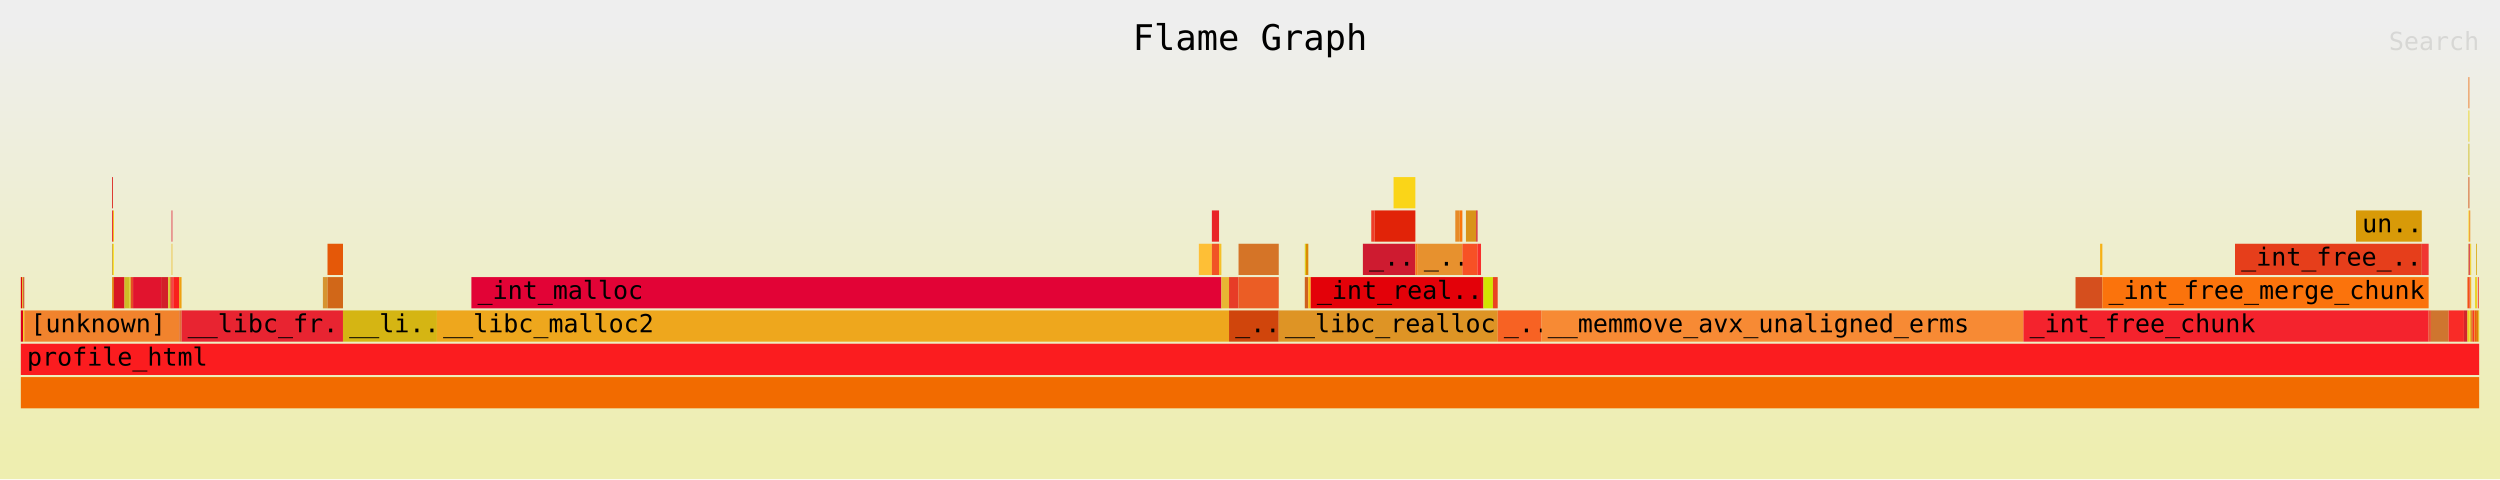
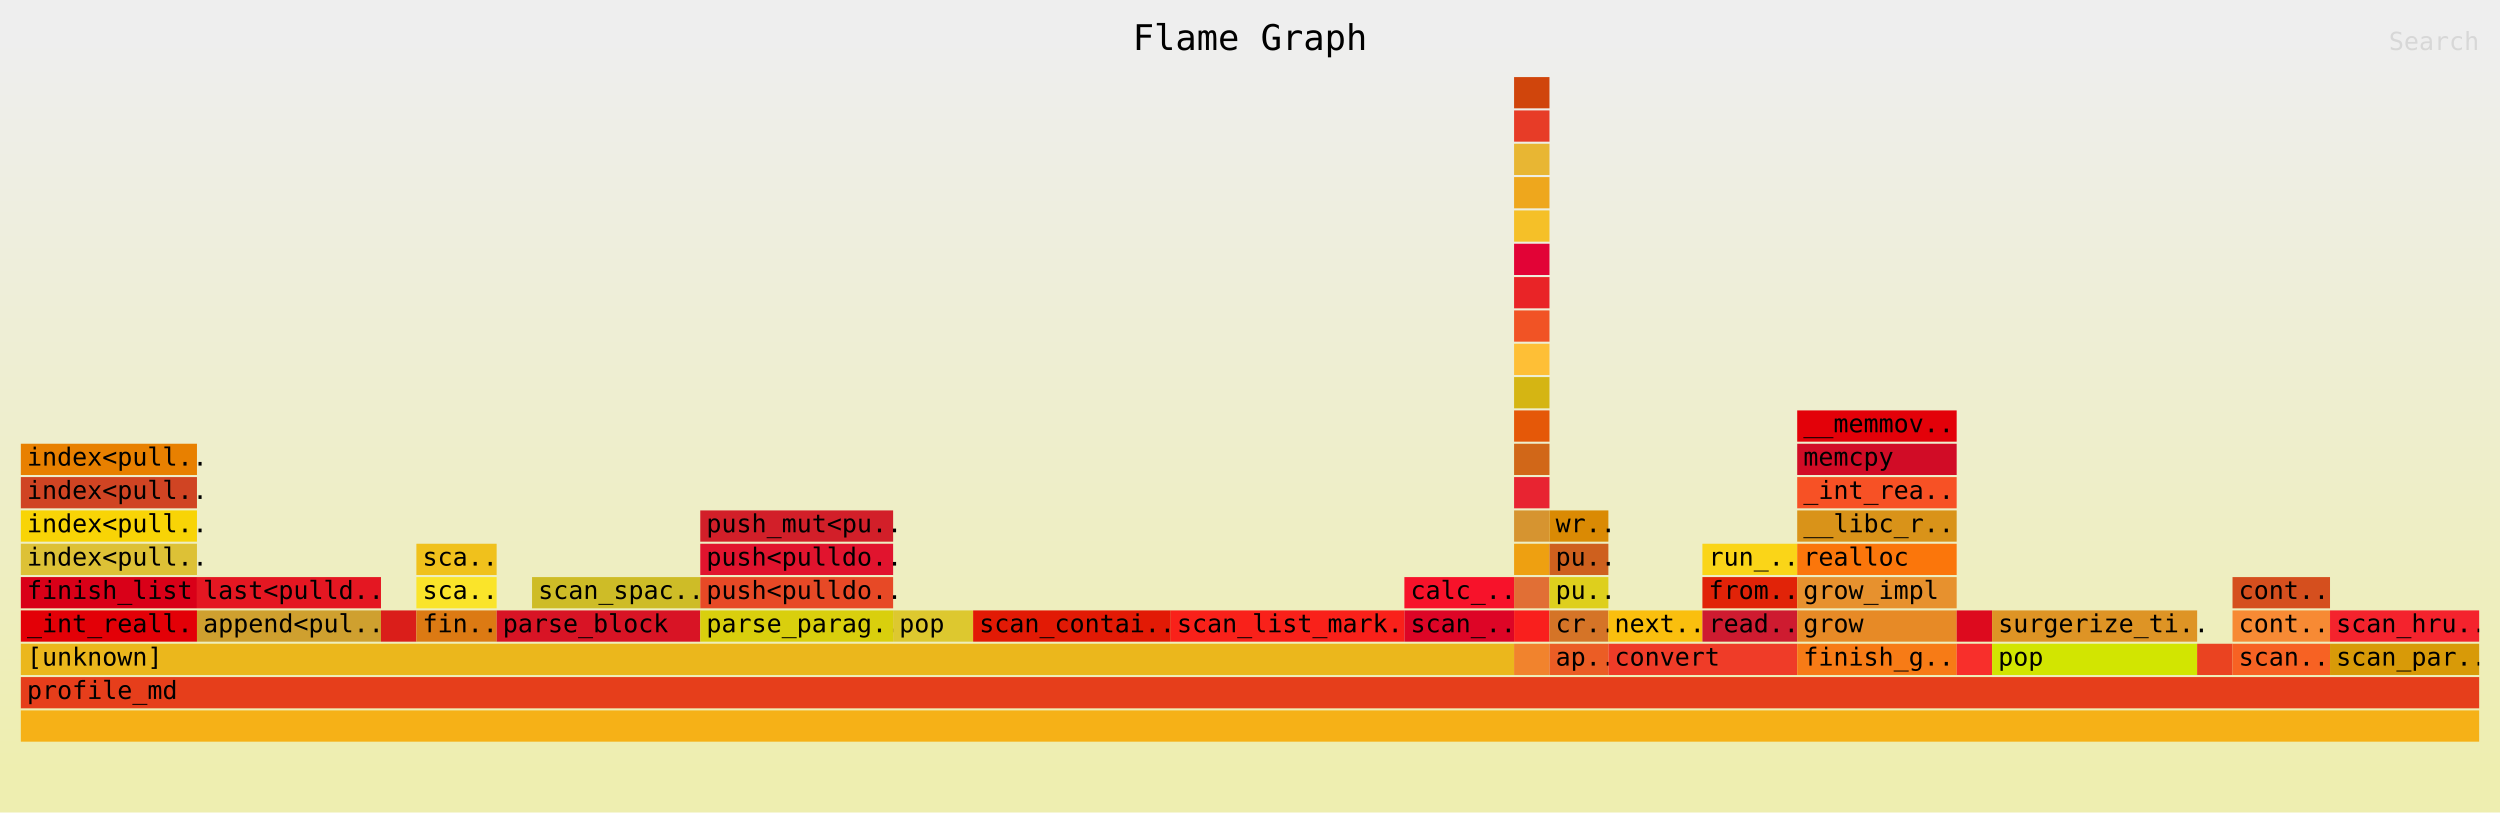
- <svg xmlns="http://www.w3.org/2000/svg" xmlns:ns1="http://github.com/jonhoo/inferno" version="1.1" width="1200" height="230" viewBox="0 0 1200 230">
+ <svg xmlns="http://www.w3.org/2000/svg" xmlns:ns1="http://github.com/jonhoo/inferno" version="1.1" width="1200" height="390" viewBox="0 0 1200 390">
  <defs>
    <linearGradient id="background" y1="0" y2="1" x1="0" x2="0">
      <stop stop-color="#eeeeee" offset="5%" />
      <stop stop-color="#eeeeb0" offset="95%" />
    </linearGradient>
  </defs>
  <style type="text/css">
text { font-family:monospace; font-size:12px }
#title { text-anchor:middle; font-size:17px; }
#matched { text-anchor:end; }
#search { text-anchor:end; opacity:0.1; cursor:pointer; }
#search:hover, #search.show { opacity:1; }
#subtitle { text-anchor:middle; font-color:rgb(160,160,160); }
#unzoom { cursor:pointer; }
#frames &gt; *:hover { stroke:black; stroke-width:0.5; cursor:pointer; }
.hide { display:none; }
.parent { opacity:0.5; }
</style>
-   <rect x="0" y="0" width="100%" height="230" fill="url(#background)" />
+   <rect x="0" y="0" width="100%" height="390" fill="url(#background)" />
  <text id="title" fill="rgb(0,0,0)" x="50%" y="24.00">Flame Graph</text>
-   <text id="details" fill="rgb(0,0,0)" x="10" y="213.00"> </text>
+   <text id="details" fill="rgb(0,0,0)" x="10" y="373.00"> </text>
  <text id="unzoom" class="hide" fill="rgb(0,0,0)" x="10" y="24.00">Reset Zoom</text>
  <text id="search" fill="rgb(0,0,0)" x="1190" y="24.00">Search</text>
-   <text id="matched" fill="rgb(0,0,0)" x="1190" y="213.00"> </text>
-   <svg id="frames" x="10" width="1180" total_samples="8852547672">
-     <g>
-       <rect x="0%" y="133" width="0.049%" height="15" fill="rgb(227,0,7)" ns1:x="0" ns1:w="4348070" />
-       <text x="0.25%" y="143.50" />
-     </g>
-     <g>
-       <rect x="0%" y="149" width="0.096%" height="15" fill="rgb(217,0,24)" ns1:x="0" ns1:w="8509825" />
-       <text x="0.25%" y="159.50" />
-     </g>
-     <g>
-       <rect x="0.049%" y="133" width="0.047%" height="15" fill="rgb(221,193,54)" ns1:x="4348070" ns1:w="4161755" />
-       <text x="0.299%" y="143.50" />
-     </g>
-     <g>
-       <rect x="0.096%" y="149" width="0.044%" height="15" fill="rgb(248,212,6)" ns1:x="8509825" ns1:w="3877381" />
-       <text x="0.346%" y="159.50" />
-     </g>
-     <g>
-       <rect x="0.096%" y="133" width="0.044%" height="15" fill="rgb(208,68,35)" ns1:x="8509825" ns1:w="3877381" />
-       <text x="0.346%" y="143.50" />
-     </g>
-     <g>
-       <rect x="3.714%" y="133" width="0.035%" height="15" fill="rgb(232,128,0)" ns1:x="328755606" ns1:w="3105743" />
-       <text x="3.964%" y="143.50" />
-     </g>
-     <g>
-       <rect x="3.714%" y="117" width="0.035%" height="15" fill="rgb(207,160,47)" ns1:x="328755606" ns1:w="3105743" />
-       <text x="3.964%" y="127.50" />
-     </g>
-     <g>
-       <rect x="3.714%" y="101" width="0.035%" height="15" fill="rgb(228,23,34)" ns1:x="328755606" ns1:w="3105743" />
-       <text x="3.964%" y="111.50" />
-     </g>
-     <g>
-       <rect x="3.714%" y="85" width="0.035%" height="15" fill="rgb(218,30,26)" ns1:x="328755606" ns1:w="3105743" />
-       <text x="3.964%" y="95.50" />
-     </g>
-     <g>
-       <rect x="3.749%" y="133" width="0.039%" height="15" fill="rgb(220,122,19)" ns1:x="331861349" ns1:w="3428335" />
-       <text x="3.999%" y="143.50" />
-     </g>
-     <g>
-       <rect x="3.749%" y="117" width="0.039%" height="15" fill="rgb(250,228,42)" ns1:x="331861349" ns1:w="3428335" />
-       <text x="3.999%" y="127.50" />
-     </g>
-     <g>
-       <rect x="3.749%" y="101" width="0.039%" height="15" fill="rgb(240,193,28)" ns1:x="331861349" ns1:w="3428335" />
-       <text x="3.999%" y="111.50" />
-     </g>
-     <g>
-       <rect x="3.788%" y="133" width="0.429%" height="15" fill="rgb(216,20,37)" ns1:x="335289684" ns1:w="37971779" />
-       <text x="4.037%" y="143.50" />
-     </g>
-     <g>
-       <rect x="4.216%" y="133" width="0.204%" height="15" fill="rgb(206,188,39)" ns1:x="373261463" ns1:w="18035859" />
-       <text x="4.466%" y="143.50" />
-     </g>
-     <g>
-       <rect x="4.42%" y="133" width="0.049%" height="15" fill="rgb(217,207,13)" ns1:x="391297322" ns1:w="4317348" />
-       <text x="4.67%" y="143.50" />
-     </g>
-     <g>
-       <rect x="4.469%" y="133" width="0.097%" height="15" fill="rgb(231,73,38)" ns1:x="395614670" ns1:w="8592015" />
-       <text x="4.719%" y="143.50" />
-     </g>
-     <g>
-       <rect x="4.566%" y="133" width="1.139%" height="15" fill="rgb(225,20,46)" ns1:x="404206685" ns1:w="100811008" />
-       <text x="4.816%" y="143.50" />
-     </g>
-     <g>
-       <rect x="5.705%" y="133" width="0.289%" height="15" fill="rgb(210,31,41)" ns1:x="505017693" ns1:w="25573646" />
-       <text x="5.955%" y="143.50" />
-     </g>
-     <g>
-       <rect x="5.994%" y="133" width="0.093%" height="15" fill="rgb(221,200,47)" ns1:x="530591339" ns1:w="8266871" />
-       <text x="6.244%" y="143.50" />
-     </g>
-     <g>
-       <rect x="6.087%" y="133" width="0.047%" height="15" fill="rgb(226,26,5)" ns1:x="538858210" ns1:w="4152766" />
-       <text x="6.337%" y="143.50" />
-     </g>
-     <g>
-       <rect x="6.134%" y="133" width="0.028%" height="15" fill="rgb(249,33,26)" ns1:x="543010976" ns1:w="2509230" />
-       <text x="6.384%" y="143.50" />
-     </g>
-     <g>
-       <rect x="6.134%" y="117" width="0.028%" height="15" fill="rgb(235,183,28)" ns1:x="543010976" ns1:w="2509230" />
-       <text x="6.384%" y="127.50" />
-     </g>
-     <g>
-       <rect x="6.134%" y="101" width="0.028%" height="15" fill="rgb(221,5,38)" ns1:x="543010976" ns1:w="2509230" />
-       <text x="6.384%" y="111.50" />
-     </g>
-     <g>
-       <rect x="6.162%" y="133" width="0.039%" height="15" fill="rgb(247,18,42)" ns1:x="545520206" ns1:w="3471758" />
-       <text x="6.412%" y="143.50" />
-     </g>
-     <g>
-       <rect x="0.14%" y="149" width="6.302%" height="15" fill="rgb(241,131,45)" ns1:x="12387206" ns1:w="557876797" />
-       <text x="0.39%" y="159.50">[unknown]</text>
-     </g>
-     <g>
-       <rect x="6.202%" y="133" width="0.24%" height="15" fill="rgb(249,31,29)" ns1:x="548991964" ns1:w="21272039" />
-       <text x="6.452%" y="143.50" />
-     </g>
-     <g>
-       <rect x="6.442%" y="149" width="0.096%" height="15" fill="rgb(225,111,53)" ns1:x="570264003" ns1:w="8475366" />
-       <text x="6.692%" y="159.50" />
-     </g>
-     <g>
-       <rect x="6.442%" y="133" width="0.096%" height="15" fill="rgb(238,160,17)" ns1:x="570264003" ns1:w="8475366" />
-       <text x="6.692%" y="143.50" />
-     </g>
-     <g>
-       <rect x="12.287%" y="133" width="0.188%" height="15" fill="rgb(214,148,48)" ns1:x="1087717316" ns1:w="16648148" />
-       <text x="12.537%" y="143.50" />
-     </g>
-     <g>
-       <rect x="6.537%" y="149" width="6.567%" height="15" fill="rgb(232,36,49)" ns1:x="578739369" ns1:w="581368315" />
-       <text x="6.787%" y="159.50">__libc_fr..</text>
-     </g>
-     <g>
-       <rect x="12.475%" y="133" width="0.63%" height="15" fill="rgb(209,103,24)" ns1:x="1104365464" ns1:w="55742220" />
-       <text x="12.725%" y="143.50" />
-     </g>
-     <g>
-       <rect x="12.475%" y="117" width="0.63%" height="15" fill="rgb(229,88,8)" ns1:x="1104365464" ns1:w="55742220" />
-       <text x="12.725%" y="127.50" />
-     </g>
-     <g>
-       <rect x="13.105%" y="149" width="3.821%" height="15" fill="rgb(213,181,19)" ns1:x="1160107684" ns1:w="338292938" />
-       <text x="13.355%" y="159.50">__li..</text>
-     </g>
-     <g>
-       <rect x="47.919%" y="117" width="0.531%" height="15" fill="rgb(254,191,54)" ns1:x="4242021266" ns1:w="46978607" />
-       <text x="48.169%" y="127.50" />
-     </g>
-     <g>
-       <rect x="48.449%" y="117" width="0.292%" height="15" fill="rgb(241,83,37)" ns1:x="4288999873" ns1:w="25853579" />
-       <text x="48.699%" y="127.50" />
-     </g>
-     <g>
-       <rect x="48.449%" y="101" width="0.292%" height="15" fill="rgb(233,36,39)" ns1:x="4288999873" ns1:w="25853579" />
-       <text x="48.699%" y="111.50" />
-     </g>
-     <g>
-       <rect x="18.328%" y="133" width="30.508%" height="15" fill="rgb(226,3,54)" ns1:x="1622473421" ns1:w="2700771845" />
-       <text x="18.578%" y="143.50">_int_malloc</text>
-     </g>
-     <g>
-       <rect x="48.741%" y="117" width="0.095%" height="15" fill="rgb(245,192,40)" ns1:x="4314853452" ns1:w="8391814" />
-       <text x="48.991%" y="127.50" />
-     </g>
-     <g>
-       <rect x="16.926%" y="149" width="32.221%" height="15" fill="rgb(238,167,29)" ns1:x="1498400622" ns1:w="2852378034" />
-       <text x="17.176%" y="159.50">__libc_malloc2</text>
-     </g>
-     <g>
-       <rect x="48.836%" y="133" width="0.311%" height="15" fill="rgb(232,182,51)" ns1:x="4323245266" ns1:w="27533390" />
-       <text x="49.086%" y="143.50" />
-     </g>
-     <g>
-       <rect x="49.147%" y="133" width="0.387%" height="15" fill="rgb(231,60,39)" ns1:x="4350778656" ns1:w="34227217" />
-       <text x="49.397%" y="143.50" />
-     </g>
-     <g>
-       <rect x="49.147%" y="149" width="2.022%" height="15" fill="rgb(208,69,12)" ns1:x="4350778656" ns1:w="179020574" />
-       <text x="49.397%" y="159.50">_..</text>
-     </g>
-     <g>
-       <rect x="49.534%" y="133" width="1.636%" height="15" fill="rgb(235,93,37)" ns1:x="4385005873" ns1:w="144793357" />
-       <text x="49.784%" y="143.50" />
-     </g>
-     <g>
-       <rect x="49.534%" y="117" width="1.636%" height="15" fill="rgb(213,116,39)" ns1:x="4385005873" ns1:w="144793357" />
-       <text x="49.784%" y="127.50" />
-     </g>
-     <g>
-       <rect x="52.229%" y="117" width="0.047%" height="15" fill="rgb(222,207,29)" ns1:x="4623598598" ns1:w="4157311" />
-       <text x="52.479%" y="127.50" />
-     </g>
-     <g>
-       <rect x="52.229%" y="133" width="0.143%" height="15" fill="rgb(206,96,30)" ns1:x="4623598598" ns1:w="12648687" />
-       <text x="52.479%" y="143.50" />
-     </g>
-     <g>
-       <rect x="52.276%" y="117" width="0.096%" height="15" fill="rgb(218,138,4)" ns1:x="4627755909" ns1:w="8491376" />
-       <text x="52.526%" y="127.50" />
-     </g>
-     <g>
-       <rect x="52.372%" y="133" width="0.097%" height="15" fill="rgb(250,191,14)" ns1:x="4636247285" ns1:w="8590790" />
-       <text x="52.622%" y="143.50" />
-     </g>
-     <g>
-       <rect x="54.932%" y="101" width="0.136%" height="15" fill="rgb(239,60,40)" ns1:x="4862845044" ns1:w="12051694" />
-       <text x="55.182%" y="111.50" />
-     </g>
-     <g>
-       <rect x="54.592%" y="117" width="2.135%" height="15" fill="rgb(206,27,48)" ns1:x="4832756711" ns1:w="189002481" />
-       <text x="54.842%" y="127.50">_..</text>
-     </g>
-     <g>
-       <rect x="55.068%" y="101" width="1.659%" height="15" fill="rgb(225,35,8)" ns1:x="4874896738" ns1:w="146862454" />
-       <text x="55.318%" y="111.50" />
-     </g>
-     <g>
-       <rect x="55.84%" y="85" width="0.886%" height="15" fill="rgb(250,213,24)" ns1:x="4943293625" ns1:w="78465567" />
-       <text x="56.09%" y="95.50" />
-     </g>
-     <g>
-       <rect x="56.727%" y="117" width="0.096%" height="15" fill="rgb(247,123,22)" ns1:x="5021759192" ns1:w="8482380" />
-       <text x="56.977%" y="127.50" />
-     </g>
-     <g>
-       <rect x="58.351%" y="101" width="0.184%" height="15" fill="rgb(231,138,38)" ns1:x="5165576575" ns1:w="16332450" />
-       <text x="58.601%" y="111.50" />
-     </g>
-     <g>
-       <rect x="56.822%" y="117" width="1.816%" height="15" fill="rgb(231,145,46)" ns1:x="5030241572" ns1:w="160800058" />
-       <text x="57.072%" y="127.50">_..</text>
-     </g>
-     <g>
-       <rect x="58.541%" y="101" width="0.098%" height="15" fill="rgb(251,118,11)" ns1:x="5182410529" ns1:w="8631101" />
-       <text x="58.791%" y="111.50" />
-     </g>
-     <g>
-       <rect x="58.784%" y="101" width="0.421%" height="15" fill="rgb(217,147,25)" ns1:x="5203866410" ns1:w="37302483" />
-       <text x="59.034%" y="111.50" />
-     </g>
-     <g>
-       <rect x="58.639%" y="117" width="0.615%" height="15" fill="rgb(247,81,37)" ns1:x="5191041630" ns1:w="54471212" />
-       <text x="58.889%" y="127.50" />
-     </g>
-     <g>
-       <rect x="59.205%" y="101" width="0.049%" height="15" fill="rgb(209,12,38)" ns1:x="5241168893" ns1:w="4343949" />
-       <text x="59.455%" y="111.50" />
-     </g>
-     <g>
-       <rect x="52.469%" y="133" width="6.928%" height="15" fill="rgb(227,1,9)" ns1:x="4644838075" ns1:w="613301758" />
-       <text x="52.719%" y="143.50">_int_real..</text>
-     </g>
-     <g>
-       <rect x="59.254%" y="117" width="0.143%" height="15" fill="rgb(248,47,43)" ns1:x="5245512842" ns1:w="12626991" />
-       <text x="59.504%" y="127.50" />
-     </g>
-     <g>
-       <rect x="59.397%" y="133" width="0.097%" height="15" fill="rgb(221,10,30)" ns1:x="5258139833" ns1:w="8564413" />
-       <text x="59.647%" y="143.50" />
-     </g>
-     <g>
-       <rect x="59.494%" y="133" width="0.388%" height="15" fill="rgb(210,229,1)" ns1:x="5266704246" ns1:w="34351206" />
-       <text x="59.744%" y="143.50" />
-     </g>
-     <g>
-       <rect x="51.169%" y="149" width="8.907%" height="15" fill="rgb(222,148,37)" ns1:x="4529799230" ns1:w="788466954" />
-       <text x="51.419%" y="159.50">__libc_realloc</text>
-     </g>
-     <g>
-       <rect x="59.882%" y="133" width="0.194%" height="15" fill="rgb(234,67,33)" ns1:x="5301055452" ns1:w="17210732" />
-       <text x="60.132%" y="143.50" />
-     </g>
-     <g>
-       <rect x="60.076%" y="149" width="1.784%" height="15" fill="rgb(247,98,35)" ns1:x="5318266184" ns1:w="157882841" />
-       <text x="60.326%" y="159.50">_..</text>
-     </g>
-     <g>
-       <rect x="61.86%" y="149" width="19.603%" height="15" fill="rgb(247,138,52)" ns1:x="5476149025" ns1:w="1735346651" />
-       <text x="62.11%" y="159.50">__memmove_avx_unaligned_erms</text>
-     </g>
-     <g>
-       <rect x="83.581%" y="133" width="1.091%" height="15" fill="rgb(213,79,30)" ns1:x="7399080043" ns1:w="96568545" />
-       <text x="83.831%" y="143.50" />
-     </g>
-     <g>
-       <rect x="84.58%" y="117" width="0.092%" height="15" fill="rgb(246,177,23)" ns1:x="7487476923" ns1:w="8171665" />
-       <text x="84.83%" y="127.50" />
-     </g>
-     <g>
-       <rect x="90.068%" y="117" width="7.598%" height="15" fill="rgb(230,62,27)" ns1:x="7973333712" ns1:w="672575755" />
-       <text x="90.318%" y="127.50">_int_free_..</text>
-     </g>
-     <g>
-       <rect x="94.99%" y="101" width="2.676%" height="15" fill="rgb(216,154,8)" ns1:x="8409014665" ns1:w="236894802" />
-       <text x="95.24%" y="111.50">un..</text>
-     </g>
-     <g>
-       <rect x="81.462%" y="149" width="16.483%" height="15" fill="rgb(244,35,45)" ns1:x="7211495676" ns1:w="1459133425" />
-       <text x="81.712%" y="159.50">_int_free_chunk</text>
-     </g>
-     <g>
-       <rect x="84.672%" y="133" width="13.273%" height="15" fill="rgb(251,115,12)" ns1:x="7495648588" ns1:w="1174980513" />
-       <text x="84.922%" y="143.50">_int_free_merge_chunk</text>
-     </g>
-     <g>
-       <rect x="97.666%" y="117" width="0.279%" height="15" fill="rgb(240,54,50)" ns1:x="8645909467" ns1:w="24719634" />
-       <text x="97.916%" y="127.50" />
-     </g>
-     <g>
-       <rect x="97.945%" y="149" width="0.094%" height="15" fill="rgb(233,84,52)" ns1:x="8670629101" ns1:w="8306773" />
-       <text x="98.195%" y="159.50" />
-     </g>
-     <g>
-       <rect x="98.039%" y="149" width="0.718%" height="15" fill="rgb(207,117,47)" ns1:x="8678935874" ns1:w="63547498" />
-       <text x="98.289%" y="159.50" />
-     </g>
-     <g>
-       <rect x="98.757%" y="149" width="0.623%" height="15" fill="rgb(249,43,39)" ns1:x="8742483372" ns1:w="55167018" />
-       <text x="99.007%" y="159.50" />
-     </g>
-     <g>
-       <rect x="99.38%" y="149" width="0.144%" height="15" fill="rgb(209,38,44)" ns1:x="8797650390" ns1:w="12794406" />
-       <text x="99.63%" y="159.50" />
-     </g>
-     <g>
-       <rect x="99.524%" y="149" width="0.077%" height="15" fill="rgb(236,212,23)" ns1:x="8810444796" ns1:w="6827481" />
-       <text x="99.774%" y="159.50" />
-     </g>
-     <g>
-       <rect x="99.524%" y="133" width="0.077%" height="15" fill="rgb(242,79,21)" ns1:x="8810444796" ns1:w="6827481" />
-       <text x="99.774%" y="143.50" />
-     </g>
-     <g>
-       <rect x="99.564%" y="117" width="0.037%" height="15" fill="rgb(211,96,35)" ns1:x="8813976058" ns1:w="3296219" />
-       <text x="99.814%" y="127.50" />
-     </g>
-     <g>
-       <rect x="99.564%" y="101" width="0.037%" height="15" fill="rgb(253,215,40)" ns1:x="8813976058" ns1:w="3296219" />
-       <text x="99.814%" y="111.50" />
-     </g>
-     <g>
-       <rect x="99.564%" y="85" width="0.037%" height="15" fill="rgb(211,81,21)" ns1:x="8813976058" ns1:w="3296219" />
-       <text x="99.814%" y="95.50" />
-     </g>
-     <g>
-       <rect x="99.564%" y="69" width="0.037%" height="15" fill="rgb(208,190,38)" ns1:x="8813976058" ns1:w="3296219" />
-       <text x="99.814%" y="79.50" />
-     </g>
-     <g>
-       <rect x="99.564%" y="53" width="0.037%" height="15" fill="rgb(235,213,38)" ns1:x="8813976058" ns1:w="3296219" />
-       <text x="99.814%" y="63.50" />
-     </g>
-     <g>
-       <rect x="99.564%" y="37" width="0.037%" height="15" fill="rgb(237,122,38)" ns1:x="8813976058" ns1:w="3296219" />
-       <text x="99.814%" y="47.50" />
-     </g>
-     <g>
-       <rect x="99.602%" y="149" width="0.034%" height="15" fill="rgb(244,218,35)" ns1:x="8817272277" ns1:w="3013700" />
-       <text x="99.852%" y="159.50" />
-     </g>
-     <g>
-       <rect x="99.602%" y="133" width="0.034%" height="15" fill="rgb(240,68,47)" ns1:x="8817272277" ns1:w="3013700" />
-       <text x="99.852%" y="143.50" />
-     </g>
-     <g>
-       <rect x="99.602%" y="117" width="0.034%" height="15" fill="rgb(210,16,53)" ns1:x="8817272277" ns1:w="3013700" />
-       <text x="99.852%" y="127.50" />
-     </g>
-     <g>
-       <rect x="99.602%" y="101" width="0.034%" height="15" fill="rgb(235,124,12)" ns1:x="8817272277" ns1:w="3013700" />
-       <text x="99.852%" y="111.50" />
-     </g>
-     <g>
-       <rect x="99.636%" y="149" width="0.039%" height="15" fill="rgb(224,169,11)" ns1:x="8820285977" ns1:w="3445609" />
-       <text x="99.886%" y="159.50" />
-     </g>
-     <g>
-       <rect x="99.636%" y="133" width="0.039%" height="15" fill="rgb(250,166,2)" ns1:x="8820285977" ns1:w="3445609" />
-       <text x="99.886%" y="143.50" />
-     </g>
-     <g>
-       <rect x="99.636%" y="117" width="0.039%" height="15" fill="rgb(242,216,29)" ns1:x="8820285977" ns1:w="3445609" />
-       <text x="99.886%" y="127.50" />
-     </g>
-     <g>
-       <rect x="99.674%" y="149" width="0.038%" height="15" fill="rgb(230,116,27)" ns1:x="8823731586" ns1:w="3361727" />
-       <text x="99.924%" y="159.50" />
-     </g>
-     <g>
-       <rect x="99.713%" y="149" width="0.04%" height="15" fill="rgb(228,99,48)" ns1:x="8827093313" ns1:w="3514607" />
-       <text x="99.963%" y="159.50" />
-     </g>
-     <g>
-       <rect x="99.752%" y="149" width="0.034%" height="15" fill="rgb(253,11,6)" ns1:x="8830607920" ns1:w="2963145" />
-       <text x="100.002%" y="159.50" />
-     </g>
-     <g>
-       <rect x="99.786%" y="149" width="0.028%" height="15" fill="rgb(247,143,39)" ns1:x="8833571065" ns1:w="2450362" />
-       <text x="100.036%" y="159.50" />
-     </g>
-     <g>
-       <rect x="99.813%" y="149" width="0.094%" height="15" fill="rgb(236,97,10)" ns1:x="8836021427" ns1:w="8327680" />
-       <text x="100.063%" y="159.50" />
-     </g>
-     <g>
-       <rect x="99.837%" y="133" width="0.07%" height="15" fill="rgb(233,208,19)" ns1:x="8838147892" ns1:w="6201215" />
-       <text x="100.087%" y="143.50" />
-     </g>
-     <g>
-       <rect x="99.877%" y="117" width="0.031%" height="15" fill="rgb(216,164,2)" ns1:x="8841644071" ns1:w="2705036" />
-       <text x="100.127%" y="127.50" />
-     </g>
-     <g>
-       <rect x="99.907%" y="149" width="0.071%" height="15" fill="rgb(220,129,5)" ns1:x="8844349107" ns1:w="6281892" />
-       <text x="100.157%" y="159.50" />
-     </g>
-     <g>
-       <rect x="99.946%" y="133" width="0.033%" height="15" fill="rgb(242,17,10)" ns1:x="8847755107" ns1:w="2875892" />
-       <text x="100.196%" y="143.50" />
-     </g>
-     <g>
-       <rect x="0%" y="181" width="100%" height="15" fill="rgb(242,107,0)" ns1:x="0" ns1:w="8852547672" />
-       <text x="0.25%" y="191.50" />
-     </g>
-     <g>
-       <rect x="0%" y="165" width="100%" height="15" fill="rgb(251,28,31)" ns1:x="0" ns1:w="8852547672" />
-       <text x="0.25%" y="175.50">profile_html</text>
-     </g>
-     <g>
-       <rect x="99.978%" y="149" width="0.022%" height="15" fill="rgb(233,223,10)" ns1:x="8850630999" ns1:w="1916673" />
-       <text x="100.228%" y="159.50" />
+   <text id="matched" fill="rgb(0,0,0)" x="1190" y="373.00"> </text>
+   <svg id="frames" x="10" width="1180" total_samples="34830972">
+     <g>
+       <rect x="0%" y="293" width="7.165%" height="15" fill="rgb(227,0,7)" ns1:x="0" ns1:w="2495564" />
+       <text x="0.25%" y="303.50">_int_reall..</text>
+     </g>
+     <g>
+       <rect x="0%" y="277" width="7.165%" height="15" fill="rgb(217,0,24)" ns1:x="0" ns1:w="2495564" />
+       <text x="0.25%" y="287.50">finish_list</text>
+     </g>
+     <g>
+       <rect x="0%" y="261" width="7.165%" height="15" fill="rgb(221,193,54)" ns1:x="0" ns1:w="2495564" />
+       <text x="0.25%" y="271.50">index&lt;pull..</text>
+     </g>
+     <g>
+       <rect x="0%" y="245" width="7.165%" height="15" fill="rgb(248,212,6)" ns1:x="0" ns1:w="2495564" />
+       <text x="0.25%" y="255.50">index&lt;pull..</text>
+     </g>
+     <g>
+       <rect x="0%" y="229" width="7.165%" height="15" fill="rgb(208,68,35)" ns1:x="0" ns1:w="2495564" />
+       <text x="0.25%" y="239.50">index&lt;pull..</text>
+     </g>
+     <g>
+       <rect x="0%" y="213" width="7.165%" height="15" fill="rgb(232,128,0)" ns1:x="0" ns1:w="2495564" />
+       <text x="0.25%" y="223.50">index&lt;pull..</text>
+     </g>
+     <g>
+       <rect x="7.165%" y="293" width="7.485%" height="15" fill="rgb(207,160,47)" ns1:x="2495564" ns1:w="2607104" />
+       <text x="7.415%" y="303.50">append&lt;pul..</text>
+     </g>
+     <g>
+       <rect x="7.165%" y="277" width="7.485%" height="15" fill="rgb(228,23,34)" ns1:x="2495564" ns1:w="2607104" />
+       <text x="7.415%" y="287.50">last&lt;pulld..</text>
+     </g>
+     <g>
+       <rect x="14.65%" y="293" width="1.44%" height="15" fill="rgb(218,30,26)" ns1:x="5102668" ns1:w="501504" />
+       <text x="14.9%" y="303.50" />
+     </g>
+     <g>
+       <rect x="16.09%" y="293" width="3.265%" height="15" fill="rgb(220,122,19)" ns1:x="5604172" ns1:w="1137408" />
+       <text x="16.34%" y="303.50">fin..</text>
+     </g>
+     <g>
+       <rect x="16.09%" y="277" width="3.265%" height="15" fill="rgb(250,228,42)" ns1:x="5604172" ns1:w="1137408" />
+       <text x="16.34%" y="287.50">sca..</text>
+     </g>
+     <g>
+       <rect x="16.09%" y="261" width="3.265%" height="15" fill="rgb(240,193,28)" ns1:x="5604172" ns1:w="1137408" />
+       <text x="16.34%" y="271.50">sca..</text>
+     </g>
+     <g>
+       <rect x="19.355%" y="293" width="8.283%" height="15" fill="rgb(216,20,37)" ns1:x="6741580" ns1:w="2884861" />
+       <text x="19.605%" y="303.50">parse_block</text>
+     </g>
+     <g>
+       <rect x="20.795%" y="277" width="6.843%" height="15" fill="rgb(206,188,39)" ns1:x="7243084" ns1:w="2383357" />
+       <text x="21.045%" y="287.50">scan_spac..</text>
+     </g>
+     <g>
+       <rect x="27.638%" y="293" width="7.845%" height="15" fill="rgb(217,207,13)" ns1:x="9626441" ns1:w="2732379" />
+       <text x="27.888%" y="303.50">parse_parag..</text>
+     </g>
+     <g>
+       <rect x="27.638%" y="277" width="7.845%" height="15" fill="rgb(231,73,38)" ns1:x="9626441" ns1:w="2732379" />
+       <text x="27.888%" y="287.50">push&lt;pulldo..</text>
+     </g>
+     <g>
+       <rect x="27.638%" y="261" width="7.845%" height="15" fill="rgb(225,20,46)" ns1:x="9626441" ns1:w="2732379" />
+       <text x="27.888%" y="271.50">push&lt;pulldo..</text>
+     </g>
+     <g>
+       <rect x="27.638%" y="245" width="7.845%" height="15" fill="rgb(210,31,41)" ns1:x="9626441" ns1:w="2732379" />
+       <text x="27.888%" y="255.50">push_mut&lt;pu..</text>
+     </g>
+     <g>
+       <rect x="35.482%" y="293" width="3.255%" height="15" fill="rgb(221,200,47)" ns1:x="12358820" ns1:w="1133761" />
+       <text x="35.732%" y="303.50">pop</text>
+     </g>
+     <g>
+       <rect x="38.737%" y="293" width="8.041%" height="15" fill="rgb(226,26,5)" ns1:x="13492581" ns1:w="2800917" />
+       <text x="38.987%" y="303.50">scan_contai..</text>
+     </g>
+     <g>
+       <rect x="46.779%" y="293" width="9.501%" height="15" fill="rgb(249,33,26)" ns1:x="16293498" ns1:w="3309333" />
+       <text x="47.029%" y="303.50">scan_list_mark..</text>
+     </g>
+     <g>
+       <rect x="0%" y="309" width="60.742%" height="15" fill="rgb(235,183,28)" ns1:x="0" ns1:w="21157190" />
+       <text x="0.25%" y="319.50">[unknown]</text>
+     </g>
+     <g>
+       <rect x="56.28%" y="293" width="4.463%" height="15" fill="rgb(221,5,38)" ns1:x="19602831" ns1:w="1554359" />
+       <text x="56.53%" y="303.50">scan_..</text>
+     </g>
+     <g>
+       <rect x="56.28%" y="277" width="4.463%" height="15" fill="rgb(247,18,42)" ns1:x="19602831" ns1:w="1554359" />
+       <text x="56.53%" y="287.50">calc_..</text>
+     </g>
+     <g>
+       <rect x="60.742%" y="309" width="1.44%" height="15" fill="rgb(241,131,45)" ns1:x="21157190" ns1:w="501504" />
+       <text x="60.992%" y="319.50" />
+     </g>
+     <g>
+       <rect x="60.742%" y="293" width="1.44%" height="15" fill="rgb(249,31,29)" ns1:x="21157190" ns1:w="501504" />
+       <text x="60.992%" y="303.50" />
+     </g>
+     <g>
+       <rect x="60.742%" y="277" width="1.44%" height="15" fill="rgb(225,111,53)" ns1:x="21157190" ns1:w="501504" />
+       <text x="60.992%" y="287.50" />
+     </g>
+     <g>
+       <rect x="60.742%" y="261" width="1.44%" height="15" fill="rgb(238,160,17)" ns1:x="21157190" ns1:w="501504" />
+       <text x="60.992%" y="271.50" />
+     </g>
+     <g>
+       <rect x="60.742%" y="245" width="1.44%" height="15" fill="rgb(214,148,48)" ns1:x="21157190" ns1:w="501504" />
+       <text x="60.992%" y="255.50" />
+     </g>
+     <g>
+       <rect x="60.742%" y="229" width="1.44%" height="15" fill="rgb(232,36,49)" ns1:x="21157190" ns1:w="501504" />
+       <text x="60.992%" y="239.50" />
+     </g>
+     <g>
+       <rect x="60.742%" y="213" width="1.44%" height="15" fill="rgb(209,103,24)" ns1:x="21157190" ns1:w="501504" />
+       <text x="60.992%" y="223.50" />
+     </g>
+     <g>
+       <rect x="60.742%" y="197" width="1.44%" height="15" fill="rgb(229,88,8)" ns1:x="21157190" ns1:w="501504" />
+       <text x="60.992%" y="207.50" />
+     </g>
+     <g>
+       <rect x="60.742%" y="181" width="1.44%" height="15" fill="rgb(213,181,19)" ns1:x="21157190" ns1:w="501504" />
+       <text x="60.992%" y="191.50" />
+     </g>
+     <g>
+       <rect x="60.742%" y="165" width="1.44%" height="15" fill="rgb(254,191,54)" ns1:x="21157190" ns1:w="501504" />
+       <text x="60.992%" y="175.50" />
+     </g>
+     <g>
+       <rect x="60.742%" y="149" width="1.44%" height="15" fill="rgb(241,83,37)" ns1:x="21157190" ns1:w="501504" />
+       <text x="60.992%" y="159.50" />
+     </g>
+     <g>
+       <rect x="60.742%" y="133" width="1.44%" height="15" fill="rgb(233,36,39)" ns1:x="21157190" ns1:w="501504" />
+       <text x="60.992%" y="143.50" />
+     </g>
+     <g>
+       <rect x="60.742%" y="117" width="1.44%" height="15" fill="rgb(226,3,54)" ns1:x="21157190" ns1:w="501504" />
+       <text x="60.992%" y="127.50" />
+     </g>
+     <g>
+       <rect x="60.742%" y="101" width="1.44%" height="15" fill="rgb(245,192,40)" ns1:x="21157190" ns1:w="501504" />
+       <text x="60.992%" y="111.50" />
+     </g>
+     <g>
+       <rect x="60.742%" y="85" width="1.44%" height="15" fill="rgb(238,167,29)" ns1:x="21157190" ns1:w="501504" />
+       <text x="60.992%" y="95.50" />
+     </g>
+     <g>
+       <rect x="60.742%" y="69" width="1.44%" height="15" fill="rgb(232,182,51)" ns1:x="21157190" ns1:w="501504" />
+       <text x="60.992%" y="79.50" />
+     </g>
+     <g>
+       <rect x="60.742%" y="53" width="1.44%" height="15" fill="rgb(231,60,39)" ns1:x="21157190" ns1:w="501504" />
+       <text x="60.992%" y="63.50" />
+     </g>
+     <g>
+       <rect x="60.742%" y="37" width="1.44%" height="15" fill="rgb(208,69,12)" ns1:x="21157190" ns1:w="501504" />
+       <text x="60.992%" y="47.50" />
+     </g>
+     <g>
+       <rect x="62.182%" y="309" width="2.396%" height="15" fill="rgb(235,93,37)" ns1:x="21658694" ns1:w="834501" />
+       <text x="62.432%" y="319.50">ap..</text>
+     </g>
+     <g>
+       <rect x="62.182%" y="293" width="2.396%" height="15" fill="rgb(213,116,39)" ns1:x="21658694" ns1:w="834501" />
+       <text x="62.432%" y="303.50">cr..</text>
+     </g>
+     <g>
+       <rect x="62.182%" y="277" width="2.396%" height="15" fill="rgb(222,207,29)" ns1:x="21658694" ns1:w="834501" />
+       <text x="62.432%" y="287.50">pu..</text>
+     </g>
+     <g>
+       <rect x="62.182%" y="261" width="2.396%" height="15" fill="rgb(206,96,30)" ns1:x="21658694" ns1:w="834501" />
+       <text x="62.432%" y="271.50">pu..</text>
+     </g>
+     <g>
+       <rect x="62.182%" y="245" width="2.396%" height="15" fill="rgb(218,138,4)" ns1:x="21658694" ns1:w="834501" />
+       <text x="62.432%" y="255.50">wr..</text>
+     </g>
+     <g>
+       <rect x="64.578%" y="293" width="3.825%" height="15" fill="rgb(250,191,14)" ns1:x="22493195" ns1:w="1332422" />
+       <text x="64.828%" y="303.50">next..</text>
+     </g>
+     <g>
+       <rect x="64.578%" y="309" width="7.681%" height="15" fill="rgb(239,60,40)" ns1:x="22493195" ns1:w="2675352" />
+       <text x="64.828%" y="319.50">convert</text>
+     </g>
+     <g>
+       <rect x="68.403%" y="293" width="3.856%" height="15" fill="rgb(206,27,48)" ns1:x="23825617" ns1:w="1342930" />
+       <text x="68.653%" y="303.50">read..</text>
+     </g>
+     <g>
+       <rect x="68.403%" y="277" width="3.856%" height="15" fill="rgb(225,35,8)" ns1:x="23825617" ns1:w="1342930" />
+       <text x="68.653%" y="287.50">from..</text>
+     </g>
+     <g>
+       <rect x="68.403%" y="261" width="3.856%" height="15" fill="rgb(250,213,24)" ns1:x="23825617" ns1:w="1342930" />
+       <text x="68.653%" y="271.50">run_..</text>
+     </g>
+     <g>
+       <rect x="72.259%" y="309" width="6.487%" height="15" fill="rgb(247,123,22)" ns1:x="25168547" ns1:w="2259328" />
+       <text x="72.509%" y="319.50">finish_g..</text>
+     </g>
+     <g>
+       <rect x="72.259%" y="293" width="6.487%" height="15" fill="rgb(231,138,38)" ns1:x="25168547" ns1:w="2259328" />
+       <text x="72.509%" y="303.50">grow</text>
+     </g>
+     <g>
+       <rect x="72.259%" y="277" width="6.487%" height="15" fill="rgb(231,145,46)" ns1:x="25168547" ns1:w="2259328" />
+       <text x="72.509%" y="287.50">grow_impl</text>
+     </g>
+     <g>
+       <rect x="72.259%" y="261" width="6.487%" height="15" fill="rgb(251,118,11)" ns1:x="25168547" ns1:w="2259328" />
+       <text x="72.509%" y="271.50">realloc</text>
+     </g>
+     <g>
+       <rect x="72.259%" y="245" width="6.487%" height="15" fill="rgb(217,147,25)" ns1:x="25168547" ns1:w="2259328" />
+       <text x="72.509%" y="255.50">__libc_r..</text>
+     </g>
+     <g>
+       <rect x="72.259%" y="229" width="6.487%" height="15" fill="rgb(247,81,37)" ns1:x="25168547" ns1:w="2259328" />
+       <text x="72.509%" y="239.50">_int_rea..</text>
+     </g>
+     <g>
+       <rect x="72.259%" y="213" width="6.487%" height="15" fill="rgb(209,12,38)" ns1:x="25168547" ns1:w="2259328" />
+       <text x="72.509%" y="223.50">memcpy</text>
+     </g>
+     <g>
+       <rect x="72.259%" y="197" width="6.487%" height="15" fill="rgb(227,1,9)" ns1:x="25168547" ns1:w="2259328" />
+       <text x="72.509%" y="207.50">__memmov..</text>
+     </g>
+     <g>
+       <rect x="78.746%" y="309" width="1.44%" height="15" fill="rgb(248,47,43)" ns1:x="27427875" ns1:w="501504" />
+       <text x="78.996%" y="319.50" />
+     </g>
+     <g>
+       <rect x="78.746%" y="293" width="1.44%" height="15" fill="rgb(221,10,30)" ns1:x="27427875" ns1:w="501504" />
+       <text x="78.996%" y="303.50" />
+     </g>
+     <g>
+       <rect x="80.186%" y="309" width="8.342%" height="15" fill="rgb(210,229,1)" ns1:x="27929379" ns1:w="2905448" />
+       <text x="80.436%" y="319.50">pop</text>
+     </g>
+     <g>
+       <rect x="80.186%" y="293" width="8.342%" height="15" fill="rgb(222,148,37)" ns1:x="27929379" ns1:w="2905448" />
+       <text x="80.436%" y="303.50">surgerize_ti..</text>
+     </g>
+     <g>
+       <rect x="88.527%" y="309" width="1.44%" height="15" fill="rgb(234,67,33)" ns1:x="30834827" ns1:w="501504" />
+       <text x="88.777%" y="319.50" />
+     </g>
+     <g>
+       <rect x="89.967%" y="309" width="3.966%" height="15" fill="rgb(247,98,35)" ns1:x="31336331" ns1:w="1381463" />
+       <text x="90.217%" y="319.50">scan..</text>
+     </g>
+     <g>
+       <rect x="89.967%" y="293" width="3.966%" height="15" fill="rgb(247,138,52)" ns1:x="31336331" ns1:w="1381463" />
+       <text x="90.217%" y="303.50">cont..</text>
+     </g>
+     <g>
+       <rect x="89.967%" y="277" width="3.966%" height="15" fill="rgb(213,79,30)" ns1:x="31336331" ns1:w="1381463" />
+       <text x="90.217%" y="287.50">cont..</text>
+     </g>
+     <g>
+       <rect x="0%" y="341" width="100%" height="15" fill="rgb(246,177,23)" ns1:x="0" ns1:w="34830972" />
+       <text x="0.25%" y="351.50" />
+     </g>
+     <g>
+       <rect x="0%" y="325" width="100%" height="15" fill="rgb(230,62,27)" ns1:x="0" ns1:w="34830972" />
+       <text x="0.25%" y="335.50">profile_md</text>
+     </g>
+     <g>
+       <rect x="93.933%" y="309" width="6.067%" height="15" fill="rgb(216,154,8)" ns1:x="32717794" ns1:w="2113178" />
+       <text x="94.183%" y="319.50">scan_par..</text>
+     </g>
+     <g>
+       <rect x="93.933%" y="293" width="6.067%" height="15" fill="rgb(244,35,45)" ns1:x="32717794" ns1:w="2113178" />
+       <text x="94.183%" y="303.50">scan_hru..</text>
    </g>
  </svg>
</svg>
